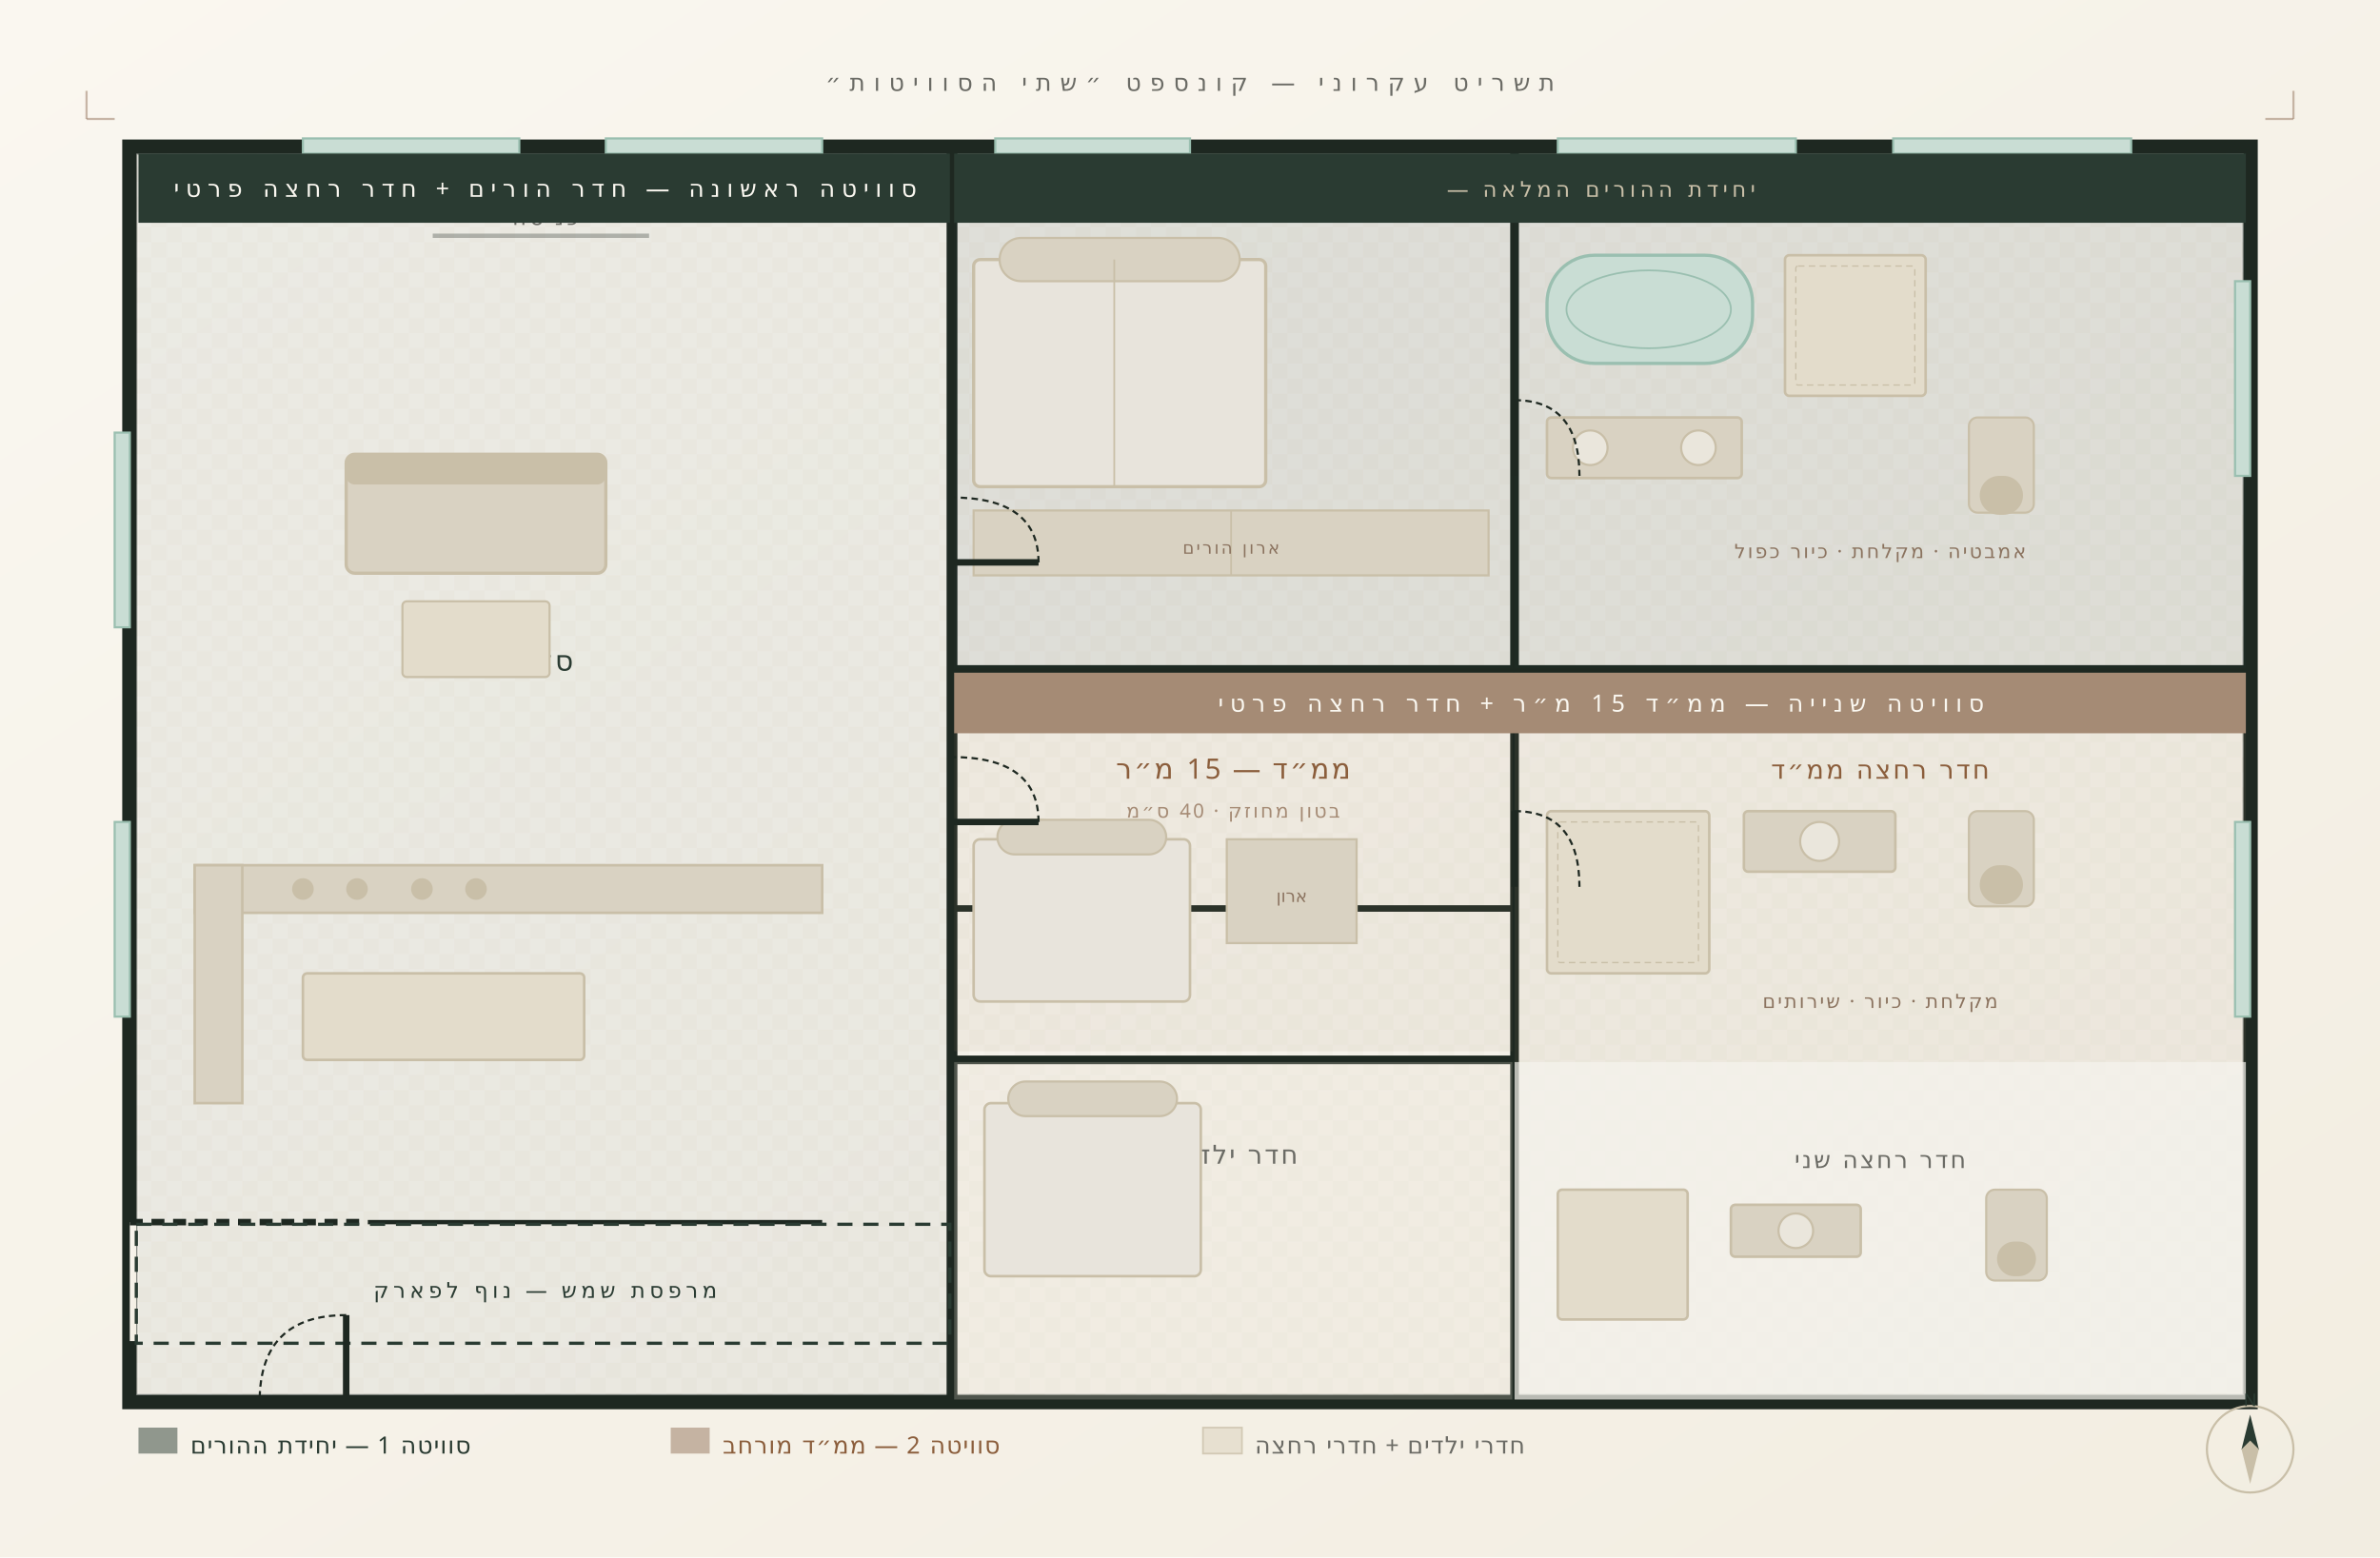
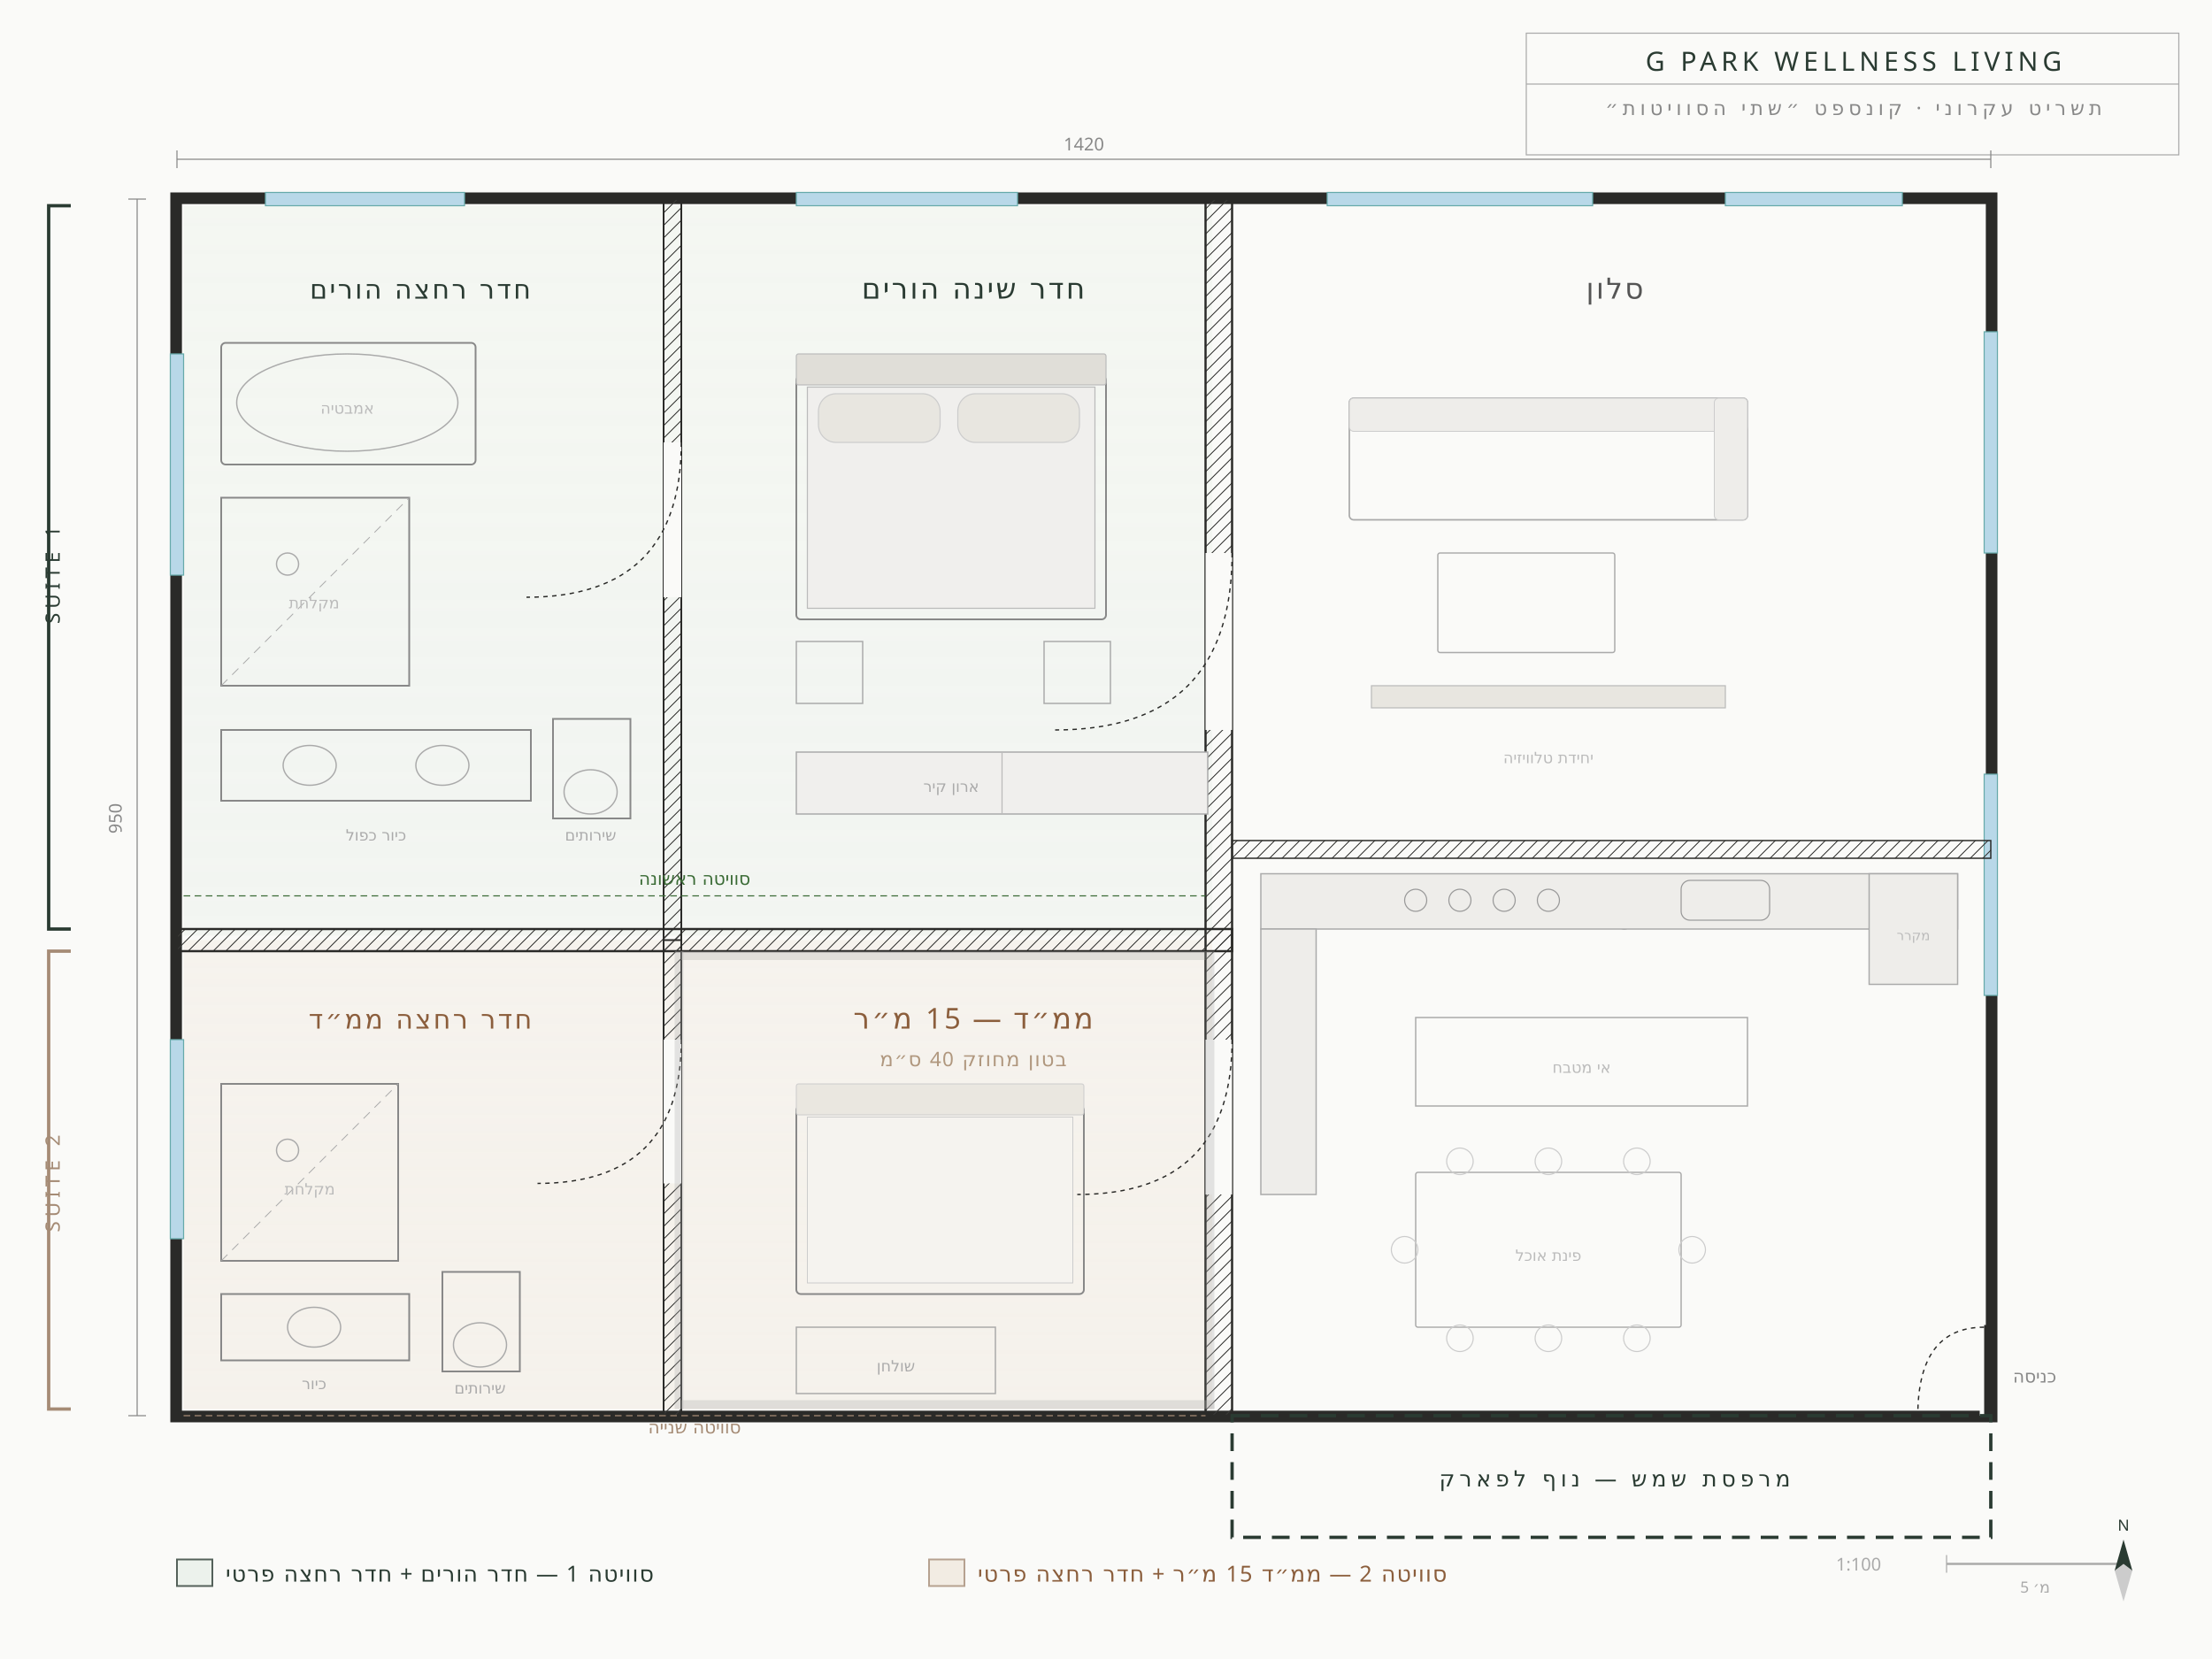
- <svg xmlns="http://www.w3.org/2000/svg" viewBox="0 0 1100 720" width="1100" height="720" font-family="Heebo, Assistant, sans-serif">
+ <svg xmlns="http://www.w3.org/2000/svg" viewBox="0 0 1000 750" width="1000" height="750" font-family="Heebo, Assistant, sans-serif">
  <defs>
-     <linearGradient id="bg-grad" x1="0" y1="0" x2="1" y2="1">
-       <stop offset="0%" stop-color="#FAF7F0" />
-       <stop offset="100%" stop-color="#F2EDE1" />
+     <pattern id="wall-hatch" width="4" height="4" patternUnits="userSpaceOnUse" patternTransform="rotate(45)">
+       <line x1="0" y1="0" x2="0" y2="4" stroke="#3A3A38" stroke-width="0.8" />
+     </pattern>
+     <linearGradient id="suite1-tint" x1="0" y1="0" x2="0" y2="1">
+       <stop offset="0%" stop-color="#E8F0E8" stop-opacity="0.35" />
+       <stop offset="100%" stop-color="#DDE8DD" stop-opacity="0.25" />
    </linearGradient>
-     <pattern id="suite1-hatch" width="6" height="6" patternUnits="userSpaceOnUse" patternTransform="rotate(45)">
-       <line x1="0" y1="0" x2="0" y2="6" stroke="#2A3B32" stroke-width="0.6" opacity="0.18" />
-     </pattern>
-     <pattern id="suite2-hatch" width="6" height="6" patternUnits="userSpaceOnUse" patternTransform="rotate(45)">
-       <line x1="0" y1="0" x2="0" y2="6" stroke="#A58B75" stroke-width="0.6" opacity="0.22" />
-     </pattern>
-     <pattern id="tile" width="14" height="14" patternUnits="userSpaceOnUse">
-       <rect width="14" height="14" fill="#F5F3EE" />
-       <rect width="7" height="7" fill="#EDE9E0" opacity="0.6" />
-       <rect x="7" y="7" width="7" height="7" fill="#EDE9E0" opacity="0.6" />
-     </pattern>
-     <filter id="shadow" x="-3%" y="-3%" width="106%" height="112%">
-       <feDropShadow dx="0" dy="4" stdDeviation="8" flood-color="#1E2821" flood-opacity="0.10" />
-     </filter>
-     <filter id="badge-shadow" x="-10%" y="-10%" width="120%" height="130%">
-       <feDropShadow dx="0" dy="3" stdDeviation="6" flood-color="#1E2821" flood-opacity="0.2" />
-     </filter>
+     <linearGradient id="suite2-tint" x1="0" y1="0" x2="0" y2="1">
+       <stop offset="0%" stop-color="#F0E8DD" stop-opacity="0.4" />
+       <stop offset="100%" stop-color="#E8DDD0" stop-opacity="0.3" />
+     </linearGradient>
+     <marker id="dim-end" markerWidth="6" markerHeight="6" refX="3" refY="3" orient="auto">
+       <line x1="0" y1="0" x2="6" y2="6" stroke="#888" stroke-width="0.6" />
+       <line x1="6" y1="0" x2="0" y2="6" stroke="#888" stroke-width="0.6" />
+     </marker>
  </defs>
-   <rect width="1100" height="720" fill="url(#bg-grad)" />
-   <text x="550" y="42" text-anchor="middle" fill="#6B6B65" font-size="11" font-weight="400" letter-spacing="4">תשריט עקרוני — קונספט ״שתי הסוויטות״</text>
-   <rect x="60" y="68" width="980" height="580" rx="0" fill="none" stroke="#1E2821" stroke-width="7" />
-   <rect x="63" y="71" width="974" height="574" fill="url(#tile)" opacity="0.5" />
-   <line x1="440" y1="68" x2="440" y2="648" stroke="#1E2821" stroke-width="5" />
-   <line x1="440" y1="310" x2="1040" y2="310" stroke="#1E2821" stroke-width="5" />
-   <line x1="700" y1="68" x2="700" y2="310" stroke="#1E2821" stroke-width="4" />
-   <line x1="700" y1="310" x2="700" y2="648" stroke="#1E2821" stroke-width="4" />
-   <line x1="440" y1="490" x2="700" y2="490" stroke="#1E2821" stroke-width="4" />
-   <line x1="440" y1="420" x2="700" y2="420" stroke="#1E2821" stroke-width="3" />
-   <rect x="64" y="71" width="375" height="574" fill="#2A3B32" opacity="0.055" />
-   <rect x="441" y="71" width="258" height="238" fill="#2A3B32" opacity="0.055" />
-   <rect x="700" y="71" width="338" height="238" fill="#2A3B32" opacity="0.055" />
-   <rect x="441" y="71" width="258" height="238" fill="#2A3B32" opacity="0.06" />
-   <rect x="700" y="71" width="338" height="238" fill="#2A3B32" opacity="0.06" />
-   <rect x="441" y="311" width="258" height="175" fill="#A58B75" opacity="0.10" />
-   <rect x="700" y="311" width="338" height="336" fill="#A58B75" opacity="0.10" />
-   <rect x="441" y="491" width="258" height="156" fill="#E3DCCB" opacity="0.25" />
-   <text x="252" y="104" text-anchor="middle" fill="#6B6B65" font-size="10" font-weight="300" letter-spacing="1.5">כניסה</text>
-   <rect x="200" y="108" width="100" height="2" fill="#1E2821" opacity="0.3" />
-   <text x="252" y="310" text-anchor="middle" fill="#2A3B32" font-size="13" font-weight="400" letter-spacing="1">סלון</text>
-   <rect x="160" y="210" width="120" height="55" rx="4" fill="#D9D2C2" stroke="#C9BFA8" stroke-width="1.5" />
-   <rect x="160" y="210" width="120" height="14" rx="4" fill="#C9BFA8" />
-   <rect x="186" y="278" width="68" height="35" rx="2" fill="#E3DCCB" stroke="#C9BFA8" stroke-width="1" />
-   <text x="252" y="490" text-anchor="middle" fill="#2A3B32" font-size="13" font-weight="400" letter-spacing="1">מטבח</text>
-   <rect x="90" y="400" width="290" height="22" rx="0" fill="#D9D2C2" stroke="#C9BFA8" stroke-width="1.2" />
-   <rect x="90" y="400" width="22" height="110" rx="0" fill="#D9D2C2" stroke="#C9BFA8" stroke-width="1.2" />
-   <circle cx="140" cy="411" r="5" fill="#C9BFA8" />
-   <circle cx="165" cy="411" r="5" fill="#C9BFA8" />
-   <circle cx="195" cy="411" r="5" fill="#C9BFA8" />
-   <circle cx="220" cy="411" r="5" fill="#C9BFA8" />
-   <rect x="140" y="450" width="130" height="40" rx="2" fill="#E3DCCB" stroke="#C9BFA8" stroke-width="1.2" />
-   <rect x="60" y="565" width="3" height="55" fill="url(#bg-grad)" />
-   <line x1="60" y1="565" x2="170" y2="565" stroke="#1E2821" stroke-width="3" stroke-dasharray="6 4" />
-   <line x1="170" y1="565" x2="380" y2="565" stroke="#1E2821" stroke-width="2" />
-   <rect x="63" y="566" width="376" height="55" rx="0" fill="none" stroke="#2A3B32" stroke-width="1.5" stroke-dasharray="7 5" />
-   <text x="252" y="600" text-anchor="middle" fill="#2A3B32" font-size="10" font-weight="300" letter-spacing="2">מרפסת שמש — נוף לפארק</text>
-   <text x="570" y="100" text-anchor="middle" fill="#2A3B32" font-size="13" font-weight="400" letter-spacing="1">חדר שינה הורים</text>
-   <rect x="450" y="120" width="135" height="105" rx="3" fill="#E8E4DC" stroke="#C9BFA8" stroke-width="1.5" />
-   <rect x="462" y="110" width="111" height="20" rx="10" fill="#D9D2C2" stroke="#C9BFA8" stroke-width="1" />
-   <line x1="515" y1="120" x2="515" y2="225" stroke="#C9BFA8" stroke-width="0.8" />
-   <rect x="450" y="236" width="238" height="30" rx="0" fill="#D9D2C2" stroke="#C9BFA8" stroke-width="1" />
-   <line x1="569" y1="236" x2="569" y2="266" stroke="#C9BFA8" stroke-width="0.8" />
-   <text x="569" y="256" text-anchor="middle" fill="#8B735F" font-size="8" letter-spacing="1">ארון הורים</text>
-   <text x="869" y="100" text-anchor="middle" fill="#2A3B32" font-size="12" font-weight="400" letter-spacing="1">חדר רחצה הורים</text>
-   <rect x="715" y="118" width="95" height="50" rx="22" fill="#C9DDD4" stroke="#9ABFB0" stroke-width="1.5" />
-   <ellipse cx="762" cy="143" rx="38" ry="18" fill="none" stroke="#9ABFB0" stroke-width="0.8" />
-   <rect x="825" y="118" width="65" height="65" rx="2" fill="#E3DCCB" stroke="#C9BFA8" stroke-width="1.2" />
-   <rect x="830" y="123" width="55" height="55" rx="1" fill="none" stroke="#C9BFA8" stroke-width="0.6" stroke-dasharray="3 2" />
-   <rect x="715" y="193" width="90" height="28" rx="2" fill="#D9D2C2" stroke="#C9BFA8" stroke-width="1.2" />
-   <circle cx="735" cy="207" r="8" fill="#EAE6DC" stroke="#C9BFA8" stroke-width="1" />
-   <circle cx="785" cy="207" r="8" fill="#EAE6DC" stroke="#C9BFA8" stroke-width="1" />
-   <rect x="910" y="193" width="30" height="44" rx="4" fill="#D9D2C2" stroke="#C9BFA8" stroke-width="1" />
-   <rect x="915" y="220" width="20" height="18" rx="9" fill="#C9BFA8" />
-   <text x="869" y="258" text-anchor="middle" fill="#8B735F" font-size="9" font-weight="300" letter-spacing="1">אמבטיה · מקלחת · כיור כפול</text>
-   <text x="570" y="360" text-anchor="middle" fill="#8B5E3C" font-size="13" font-weight="500" letter-spacing="1">ממ״ד — 15 מ״ר</text>
-   <text x="570" y="378" text-anchor="middle" fill="#A58B75" font-size="9" font-weight="300" letter-spacing="1">בטון מחוזק · 40 ס״מ</text>
-   <rect x="450" y="388" width="100" height="75" rx="3" fill="#E8E4DC" stroke="#C9BFA8" stroke-width="1.2" />
-   <rect x="461" y="379" width="78" height="16" rx="8" fill="#D9D2C2" stroke="#C9BFA8" stroke-width="1" />
-   <rect x="567" y="388" width="60" height="48" rx="0" fill="#D9D2C2" stroke="#C9BFA8" stroke-width="1" />
-   <text x="597" y="417" text-anchor="middle" fill="#8B735F" font-size="8">ארון</text>
-   <text x="869" y="360" text-anchor="middle" fill="#8B5E3C" font-size="12" font-weight="500" letter-spacing="1">חדר רחצה ממ״ד</text>
-   <rect x="715" y="375" width="75" height="75" rx="2" fill="#E3DCCB" stroke="#C9BFA8" stroke-width="1.2" />
-   <rect x="720" y="380" width="65" height="65" rx="1" fill="none" stroke="#C9BFA8" stroke-width="0.6" stroke-dasharray="3 2" />
-   <rect x="806" y="375" width="70" height="28" rx="2" fill="#D9D2C2" stroke="#C9BFA8" stroke-width="1.2" />
-   <circle cx="841" cy="389" r="9" fill="#EAE6DC" stroke="#C9BFA8" stroke-width="1" />
-   <rect x="910" y="375" width="30" height="44" rx="4" fill="#D9D2C2" stroke="#C9BFA8" stroke-width="1" />
-   <rect x="915" y="400" width="20" height="18" rx="9" fill="#C9BFA8" />
-   <text x="869" y="466" text-anchor="middle" fill="#8B735F" font-size="9" font-weight="300" letter-spacing="1">מקלחת · כיור · שירותים</text>
-   <text x="570" y="538" text-anchor="middle" fill="#6B6B65" font-size="12" font-weight="300" letter-spacing="1">חדר ילדים</text>
-   <rect x="455" y="510" width="100" height="80" rx="3" fill="#E8E4DC" stroke="#C9BFA8" stroke-width="1.2" />
-   <rect x="466" y="500" width="78" height="16" rx="8" fill="#D9D2C2" stroke="#C9BFA8" stroke-width="1" />
-   <rect x="700" y="491" width="338" height="156" fill="#F5F3EE" opacity="0.7" />
-   <text x="869" y="540" text-anchor="middle" fill="#6B6B65" font-size="11" font-weight="300" letter-spacing="1">חדר רחצה שני</text>
-   <rect x="720" y="550" width="60" height="60" rx="2" fill="#E3DCCB" stroke="#C9BFA8" stroke-width="1.2" />
-   <rect x="800" y="557" width="60" height="24" rx="2" fill="#D9D2C2" stroke="#C9BFA8" stroke-width="1.2" />
-   <circle cx="830" cy="569" r="8" fill="#EAE6DC" stroke="#C9BFA8" stroke-width="1" />
-   <rect x="918" y="550" width="28" height="42" rx="4" fill="#D9D2C2" stroke="#C9BFA8" stroke-width="1" />
-   <rect x="923" y="574" width="18" height="16" rx="8" fill="#C9BFA8" />
-   <path d="M160 648 L160 608" stroke="#1E2821" stroke-width="3" fill="none" />
-   <path d="M160 608 Q120 608 120 648" stroke="#1E2821" stroke-width="1" fill="none" stroke-dasharray="3 2" />
-   <path d="M440 260 L480 260" stroke="#1E2821" stroke-width="3" fill="none" />
-   <path d="M480 260 Q480 230 440 230" stroke="#1E2821" stroke-width="1" fill="none" stroke-dasharray="3 2" />
-   <path d="M700 220 L700 185" stroke="#1E2821" stroke-width="3" fill="none" />
-   <path d="M700 185 Q730 185 730 220" stroke="#1E2821" stroke-width="1" fill="none" stroke-dasharray="3 2" />
-   <path d="M440 380 L480 380" stroke="#1E2821" stroke-width="3" fill="none" />
-   <path d="M480 380 Q480 350 440 350" stroke="#1E2821" stroke-width="1" fill="none" stroke-dasharray="3 2" />
-   <path d="M700 410 L700 375" stroke="#1E2821" stroke-width="3" fill="none" />
-   <path d="M700 375 Q730 375 730 410" stroke="#1E2821" stroke-width="1" fill="none" stroke-dasharray="3 2" />
-   <rect x="140" y="64" width="100" height="7" fill="#C9DDD4" stroke="#9ABFB0" stroke-width="1" />
-   <rect x="280" y="64" width="100" height="7" fill="#C9DDD4" stroke="#9ABFB0" stroke-width="1" />
-   <rect x="460" y="64" width="90" height="7" fill="#C9DDD4" stroke="#9ABFB0" stroke-width="1" />
-   <rect x="720" y="64" width="110" height="7" fill="#C9DDD4" stroke="#9ABFB0" stroke-width="1" />
-   <rect x="875" y="64" width="110" height="7" fill="#C9DDD4" stroke="#9ABFB0" stroke-width="1" />
-   <rect x="1033" y="130" width="7" height="90" fill="#C9DDD4" stroke="#9ABFB0" stroke-width="1" />
-   <rect x="1033" y="380" width="7" height="90" fill="#C9DDD4" stroke="#9ABFB0" stroke-width="1" />
-   <rect x="53" y="200" width="7" height="90" fill="#C9DDD4" stroke="#9ABFB0" stroke-width="1" />
-   <rect x="53" y="380" width="7" height="90" fill="#C9DDD4" stroke="#9ABFB0" stroke-width="1" />
-   <rect x="64" y="71" width="375" height="32" fill="#2A3B32" />
-   <rect x="441" y="71" width="597" height="32" fill="#2A3B32" />
-   <text x="252" y="91" text-anchor="middle" fill="#FAF7F0" font-size="11" font-weight="400" letter-spacing="3">סוויטה ראשונה — חדר הורים + חדר רחצה פרטי</text>
-   <text x="740" y="91" text-anchor="middle" fill="#C9BFA8" font-size="10" font-weight="300" letter-spacing="2">— יחידת ההורים המלאה</text>
-   <rect x="441" y="311" width="597" height="28" fill="#A58B75" />
-   <text x="740" y="329" text-anchor="middle" fill="#FAF7F0" font-size="11" font-weight="400" letter-spacing="3">סוויטה שנייה — ממ״ד 15 מ״ר + חדר רחצה פרטי</text>
-   <rect x="64" y="660" width="18" height="12" fill="#2A3B32" opacity="0.5" />
-   <text x="88" y="672" fill="#2A3B32" font-size="11" font-weight="400" letter-spacing="0.5">סוויטה 1 — יחידת ההורים</text>
-   <rect x="310" y="660" width="18" height="12" fill="#A58B75" opacity="0.6" />
-   <text x="334" y="672" fill="#8B5E3C" font-size="11" font-weight="400" letter-spacing="0.5">סוויטה 2 — ממ״ד מורחב</text>
-   <rect x="556" y="660" width="18" height="12" fill="#E3DCCB" opacity="0.8" stroke="#C9BFA8" stroke-width="0.8" />
-   <text x="580" y="672" fill="#6B6B65" font-size="11" font-weight="300" letter-spacing="0.5">חדרי ילדים + חדרי רחצה</text>
-   <g transform="translate(1040, 670)">
-     <circle cx="0" cy="0" r="20" fill="none" stroke="#C9BFA8" stroke-width="1" />
-     <polygon points="0,-16 4,0 0,4 -4,0" fill="#2A3B32" />
-     <polygon points="0,16 4,0 0,-4 -4,0" fill="#C9BFA8" />
-     <text x="0" y="-20" text-anchor="middle" fill="#2A3B32" font-size="8" font-weight="500">N</text>
+   <rect width="1000" height="750" fill="#FAFAF8" />
+   <rect x="690" y="15" width="295" height="55" fill="none" stroke="#AAA" stroke-width="0.5" />
+   <line x1="690" y1="38" x2="985" y2="38" stroke="#AAA" stroke-width="0.5" />
+   <text x="838" y="32" text-anchor="middle" fill="#2A3B32" font-size="12" font-weight="500" letter-spacing="2">G PARK WELLNESS LIVING</text>
+   <text x="838" y="52" text-anchor="middle" fill="#888" font-size="9" font-weight="300" letter-spacing="2">תשריט עקרוני · קונספט ״שתי הסוויטות״</text>
+   <rect x="80" y="90" width="820" height="550" fill="#FAFAF8" stroke="#2A2A28" stroke-width="6" />
+   <rect x="83" y="93" width="814" height="544" fill="none" stroke="#FAFAF8" stroke-width="1.5" />
+   <rect x="83" y="93" width="465" height="330" fill="url(#suite1-tint)" />
+   <rect x="83" y="425" width="465" height="212" fill="url(#suite2-tint)" />
+   <rect x="545" y="90" width="12" height="550" fill="url(#wall-hatch)" stroke="#2A2A28" stroke-width="1" />
+   <rect x="80" y="420" width="477" height="10" fill="url(#wall-hatch)" stroke="#2A2A28" stroke-width="1" />
+   <rect x="300" y="90" width="8" height="335" fill="url(#wall-hatch)" stroke="#2A2A28" stroke-width="0.8" />
+   <rect x="300" y="420" width="8" height="220" fill="url(#wall-hatch)" stroke="#2A2A28" stroke-width="0.8" />
+   <rect x="545" y="250" width="12" height="80" fill="#FAFAF8" />
+   <path d="M557 250 Q557 330 477 330" stroke="#2A2A28" stroke-width="0.6" fill="none" stroke-dasharray="2 2" />
+   <rect x="300" y="200" width="8" height="70" fill="#FAFAF8" />
+   <path d="M308 200 Q308 270 238 270" stroke="#2A2A28" stroke-width="0.6" fill="none" stroke-dasharray="2 2" />
+   <rect x="545" y="470" width="12" height="70" fill="#FAFAF8" />
+   <path d="M557 470 Q557 540 487 540" stroke="#2A2A28" stroke-width="0.6" fill="none" stroke-dasharray="2 2" />
+   <rect x="300" y="470" width="8" height="65" fill="#FAFAF8" />
+   <path d="M308 470 Q308 535 243 535" stroke="#2A2A28" stroke-width="0.6" fill="none" stroke-dasharray="2 2" />
+   <rect x="895" y="600" width="5" height="40" fill="#FAFAF8" />
+   <rect x="897" y="599" width="4" height="42" fill="#2A2A28" />
+   <path d="M897 600 Q867 600 867 640" stroke="#2A2A28" stroke-width="0.6" fill="none" stroke-dasharray="2 2" />
+   <text x="910" y="625" fill="#888" font-size="8" font-weight="300">כניסה</text>
+   <g>
+     <rect x="120" y="87" width="90" height="6" fill="#B8D8E8" stroke="#6AA" stroke-width="0.5" />
+     <rect x="360" y="87" width="100" height="6" fill="#B8D8E8" stroke="#6AA" stroke-width="0.5" />
+     <rect x="600" y="87" width="120" height="6" fill="#B8D8E8" stroke="#6AA" stroke-width="0.5" />
+     <rect x="780" y="87" width="80" height="6" fill="#B8D8E8" stroke="#6AA" stroke-width="0.5" />
  </g>
-   <line x1="40" y1="55" x2="40" y2="42" stroke="#A58B75" stroke-width="1" opacity="0.6" />
-   <line x1="40" y1="55" x2="53" y2="55" stroke="#A58B75" stroke-width="1" opacity="0.6" />
-   <line x1="1060" y1="55" x2="1060" y2="42" stroke="#A58B75" stroke-width="1" opacity="0.6" />
-   <line x1="1060" y1="55" x2="1047" y2="55" stroke="#A58B75" stroke-width="1" opacity="0.6" />
+   <rect x="77" y="160" width="6" height="100" fill="#B8D8E8" stroke="#6AA" stroke-width="0.5" />
+   <rect x="77" y="470" width="6" height="90" fill="#B8D8E8" stroke="#6AA" stroke-width="0.5" />
+   <rect x="897" y="150" width="6" height="100" fill="#B8D8E8" stroke="#6AA" stroke-width="0.5" />
+   <rect x="897" y="350" width="6" height="100" fill="#B8D8E8" stroke="#6AA" stroke-width="0.5" />
+   <text x="440" y="135" text-anchor="middle" fill="#2A3B32" font-size="13" font-weight="400" letter-spacing="1">חדר שינה הורים</text>
+   <rect x="360" y="170" width="140" height="110" rx="2" fill="none" stroke="#888" stroke-width="0.8" />
+   <rect x="365" y="175" width="130" height="100" fill="#F0EFED" stroke="#BBB" stroke-width="0.5" />
+   <rect x="360" y="160" width="140" height="14" rx="1" fill="#E0DED8" stroke="#BBB" stroke-width="0.5" />
+   <rect x="370" y="178" width="55" height="22" rx="8" fill="#E8E6E0" stroke="#CCC" stroke-width="0.5" />
+   <rect x="433" y="178" width="55" height="22" rx="8" fill="#E8E6E0" stroke="#CCC" stroke-width="0.5" />
+   <rect x="360" y="290" width="30" height="28" fill="none" stroke="#AAA" stroke-width="0.6" />
+   <rect x="472" y="290" width="30" height="28" fill="none" stroke="#AAA" stroke-width="0.6" />
+   <rect x="360" y="340" width="186" height="28" fill="#F0EFED" stroke="#AAA" stroke-width="0.6" />
+   <line x1="453" y1="340" x2="453" y2="368" stroke="#BBB" stroke-width="0.5" />
+   <text x="430" y="358" text-anchor="middle" fill="#AAA" font-size="7" font-weight="300">ארון קיר</text>
+   <text x="190" y="135" text-anchor="middle" fill="#2A3B32" font-size="12" font-weight="400" letter-spacing="1">חדר רחצה הורים</text>
+   <rect x="100" y="155" width="115" height="55" rx="2" fill="none" stroke="#888" stroke-width="0.8" />
+   <ellipse cx="157" cy="182" rx="50" ry="22" fill="none" stroke="#AAA" stroke-width="0.6" />
+   <text x="157" y="187" text-anchor="middle" fill="#BBB" font-size="7">אמבטיה</text>
+   <rect x="100" y="225" width="85" height="85" fill="none" stroke="#888" stroke-width="0.8" />
+   <line x1="100" y1="310" x2="185" y2="225" stroke="#AAA" stroke-width="0.4" stroke-dasharray="4 3" />
+   <circle cx="130" cy="255" r="5" fill="none" stroke="#AAA" stroke-width="0.6" />
+   <text x="142" y="275" text-anchor="middle" fill="#BBB" font-size="7">מקלחת</text>
+   <rect x="100" y="330" width="140" height="32" fill="none" stroke="#888" stroke-width="0.8" />
+   <ellipse cx="140" cy="346" rx="12" ry="9" fill="none" stroke="#AAA" stroke-width="0.6" />
+   <ellipse cx="200" cy="346" rx="12" ry="9" fill="none" stroke="#AAA" stroke-width="0.6" />
+   <text x="170" y="380" text-anchor="middle" fill="#AAA" font-size="7">כיור כפול</text>
+   <rect x="250" y="325" width="35" height="45" fill="none" stroke="#888" stroke-width="0.8" />
+   <ellipse cx="267" cy="358" rx="12" ry="10" fill="none" stroke="#AAA" stroke-width="0.6" />
+   <text x="267" y="380" text-anchor="middle" fill="#AAA" font-size="7">שירותים</text>
+   <text x="440" y="465" text-anchor="middle" fill="#8B5E3C" font-size="13" font-weight="500" letter-spacing="1">ממ״ד — 15 מ״ר</text>
+   <text x="440" y="482" text-anchor="middle" fill="#B0977E" font-size="9" font-weight="300" letter-spacing="0.5">בטון מחוזק 40 ס״מ</text>
+   <rect x="308" y="430" width="237" height="4" fill="#AAA" opacity="0.3" />
+   <rect x="545" y="430" width="4" height="207" fill="#AAA" opacity="0.3" />
+   <rect x="308" y="633" width="241" height="4" fill="#AAA" opacity="0.3" />
+   <rect x="305" y="430" width="4" height="207" fill="#AAA" opacity="0.3" />
+   <rect x="360" y="500" width="130" height="85" rx="2" fill="none" stroke="#888" stroke-width="0.8" />
+   <rect x="365" y="505" width="120" height="75" fill="#F5F3EF" stroke="#CCC" stroke-width="0.4" />
+   <rect x="360" y="490" width="130" height="14" rx="1" fill="#EAE7E0" stroke="#CCC" stroke-width="0.4" />
+   <rect x="360" y="600" width="90" height="30" fill="none" stroke="#AAA" stroke-width="0.6" />
+   <text x="405" y="620" text-anchor="middle" fill="#AAA" font-size="7">שולחן</text>
+   <text x="190" y="465" text-anchor="middle" fill="#8B5E3C" font-size="12" font-weight="500" letter-spacing="1">חדר רחצה ממ״ד</text>
+   <rect x="100" y="490" width="80" height="80" fill="none" stroke="#888" stroke-width="0.8" />
+   <line x1="100" y1="570" x2="180" y2="490" stroke="#AAA" stroke-width="0.4" stroke-dasharray="4 3" />
+   <circle cx="130" cy="520" r="5" fill="none" stroke="#AAA" stroke-width="0.6" />
+   <text x="140" y="540" text-anchor="middle" fill="#BBB" font-size="7">מקלחת</text>
+   <rect x="100" y="585" width="85" height="30" fill="none" stroke="#888" stroke-width="0.8" />
+   <ellipse cx="142" cy="600" rx="12" ry="9" fill="none" stroke="#AAA" stroke-width="0.6" />
+   <text x="142" y="628" text-anchor="middle" fill="#AAA" font-size="7">כיור</text>
+   <rect x="200" y="575" width="35" height="45" fill="none" stroke="#888" stroke-width="0.8" />
+   <ellipse cx="217" cy="608" rx="12" ry="10" fill="none" stroke="#AAA" stroke-width="0.6" />
+   <text x="217" y="630" text-anchor="middle" fill="#AAA" font-size="7">שירותים</text>
+   <rect x="557" y="380" width="343" height="8" fill="url(#wall-hatch)" stroke="#2A2A28" stroke-width="0.6" />
+   <text x="730" y="135" text-anchor="middle" fill="#555" font-size="13" font-weight="300" letter-spacing="1">סלון</text>
+   <rect x="610" y="180" width="180" height="55" rx="2" fill="none" stroke="#AAA" stroke-width="0.7" />
+   <rect x="610" y="180" width="180" height="15" rx="2" fill="#EEEDEA" stroke="#CCC" stroke-width="0.4" />
+   <rect x="775" y="180" width="15" height="55" rx="2" fill="#EEEDEA" stroke="#CCC" stroke-width="0.4" />
+   <rect x="650" y="250" width="80" height="45" rx="1" fill="none" stroke="#AAA" stroke-width="0.6" />
+   <rect x="620" y="310" width="160" height="10" fill="#E8E6E0" stroke="#BBB" stroke-width="0.5" />
+   <text x="700" y="345" text-anchor="middle" fill="#BBB" font-size="7">יחידת טלוויזיה</text>
+   <text x="730" y="420" text-anchor="middle" fill="#555" font-size="13" font-weight="300" letter-spacing="1">מטבח</text>
+   <rect x="570" y="395" width="315" height="25" fill="#EEEDEA" stroke="#AAA" stroke-width="0.6" />
+   <rect x="570" y="420" width="25" height="120" fill="#EEEDEA" stroke="#AAA" stroke-width="0.6" />
+   <circle cx="640" cy="407" r="5" fill="none" stroke="#999" stroke-width="0.5" />
+   <circle cx="660" cy="407" r="5" fill="none" stroke="#999" stroke-width="0.5" />
+   <circle cx="680" cy="407" r="5" fill="none" stroke="#999" stroke-width="0.5" />
+   <circle cx="700" cy="407" r="5" fill="none" stroke="#999" stroke-width="0.5" />
+   <rect x="760" y="398" width="40" height="18" rx="4" fill="none" stroke="#999" stroke-width="0.5" />
+   <rect x="845" y="395" width="40" height="50" fill="#EEEDEA" stroke="#AAA" stroke-width="0.6" />
+   <text x="865" y="425" text-anchor="middle" fill="#BBB" font-size="6">מקרר</text>
+   <rect x="640" y="460" width="150" height="40" fill="none" stroke="#AAA" stroke-width="0.6" />
+   <text x="715" y="485" text-anchor="middle" fill="#BBB" font-size="7">אי מטבח</text>
+   <rect x="640" y="530" width="120" height="70" rx="1" fill="none" stroke="#AAA" stroke-width="0.6" />
+   <circle cx="660" cy="525" r="6" fill="none" stroke="#CCC" stroke-width="0.5" />
+   <circle cx="700" cy="525" r="6" fill="none" stroke="#CCC" stroke-width="0.5" />
+   <circle cx="740" cy="525" r="6" fill="none" stroke="#CCC" stroke-width="0.5" />
+   <circle cx="660" cy="605" r="6" fill="none" stroke="#CCC" stroke-width="0.5" />
+   <circle cx="700" cy="605" r="6" fill="none" stroke="#CCC" stroke-width="0.5" />
+   <circle cx="740" cy="605" r="6" fill="none" stroke="#CCC" stroke-width="0.5" />
+   <circle cx="635" cy="565" r="6" fill="none" stroke="#CCC" stroke-width="0.5" />
+   <circle cx="765" cy="565" r="6" fill="none" stroke="#CCC" stroke-width="0.5" />
+   <text x="700" y="570" text-anchor="middle" fill="#BBB" font-size="7">פינת אוכל</text>
+   <rect x="557" y="640" width="343" height="55" fill="none" stroke="#2A3B32" stroke-width="1.5" stroke-dasharray="8 5" />
+   <text x="730" y="672" text-anchor="middle" fill="#2A3B32" font-size="10" font-weight="300" letter-spacing="2">מרפסת שמש — נוף לפארק</text>
+   <line x1="80" y1="72" x2="900" y2="72" stroke="#888" stroke-width="0.5" />
+   <line x1="80" y1="68" x2="80" y2="76" stroke="#888" stroke-width="0.5" />
+   <line x1="900" y1="68" x2="900" y2="76" stroke="#888" stroke-width="0.5" />
+   <text x="490" y="68" text-anchor="middle" fill="#888" font-size="8" font-weight="300">1420</text>
+   <line x1="62" y1="90" x2="62" y2="640" stroke="#888" stroke-width="0.5" />
+   <line x1="58" y1="90" x2="66" y2="90" stroke="#888" stroke-width="0.5" />
+   <line x1="58" y1="640" x2="66" y2="640" stroke="#888" stroke-width="0.5" />
+   <text x="55" y="370" text-anchor="middle" fill="#888" font-size="8" font-weight="300" transform="rotate(-90, 55, 370)">950</text>
+   <line x1="83" y1="405" x2="545" y2="405" stroke="#3A6B35" stroke-width="0.5" stroke-dasharray="3 2" />
+   <text x="314" y="400" text-anchor="middle" fill="#3A6B35" font-size="8" font-weight="400">סוויטה ראשונה</text>
+   <line x1="83" y1="640" x2="545" y2="640" stroke="#A58B75" stroke-width="0.5" stroke-dasharray="3 2" />
+   <text x="314" y="648" text-anchor="middle" fill="#A58B75" font-size="8" font-weight="400">סוויטה שנייה</text>
+   <path d="M32 93 L22 93 L22 420 L32 420" fill="none" stroke="#2A3B32" stroke-width="1.5" />
+   <text x="27" y="260" text-anchor="middle" fill="#2A3B32" font-size="9" font-weight="400" letter-spacing="2" transform="rotate(-90, 27, 260)">SUITE 1</text>
+   <path d="M32 430 L22 430 L22 637 L32 637" fill="none" stroke="#A58B75" stroke-width="1.5" />
+   <text x="27" y="535" text-anchor="middle" fill="#A58B75" font-size="9" font-weight="400" letter-spacing="2" transform="rotate(-90, 27, 535)">SUITE 2</text>
+   <g transform="translate(80, 715)">
+     <rect x="0" y="-10" width="16" height="12" fill="#E8F0E8" stroke="#2A3B32" stroke-width="0.8" opacity="0.8" />
+     <text x="22" y="0" fill="#2A3B32" font-size="10" font-weight="400" letter-spacing="0.5">סוויטה 1 — חדר הורים + חדר רחצה פרטי</text>
+     <rect x="340" y="-10" width="16" height="12" fill="#F0E8DD" stroke="#A58B75" stroke-width="0.8" opacity="0.8" />
+     <text x="362" y="0" fill="#8B5E3C" font-size="10" font-weight="400" letter-spacing="0.5">סוויטה 2 — ממ״ד 15 מ״ר + חדר רחצה פרטי</text>
+   </g>
+   <g transform="translate(830, 710)">
+     <text x="0" y="0" fill="#AAA" font-size="8" font-weight="300">1:100</text>
+     <line x1="50" y1="-3" x2="130" y2="-3" stroke="#AAA" stroke-width="1" />
+     <line x1="50" y1="-7" x2="50" y2="1" stroke="#AAA" stroke-width="0.5" />
+     <line x1="130" y1="-7" x2="130" y2="1" stroke="#AAA" stroke-width="0.5" />
+     <text x="90" y="10" text-anchor="middle" fill="#AAA" font-size="7" font-weight="300">5 מ׳</text>
+   </g>
+   <g transform="translate(960, 710)">
+     <polygon points="0,-14 4,0 0,3 -4,0" fill="#2A3B32" />
+     <polygon points="0,14 4,0 0,-3 -4,0" fill="#CCC" />
+     <text x="0" y="-18" text-anchor="middle" fill="#2A3B32" font-size="7" font-weight="500">N</text>
+   </g>
</svg>
